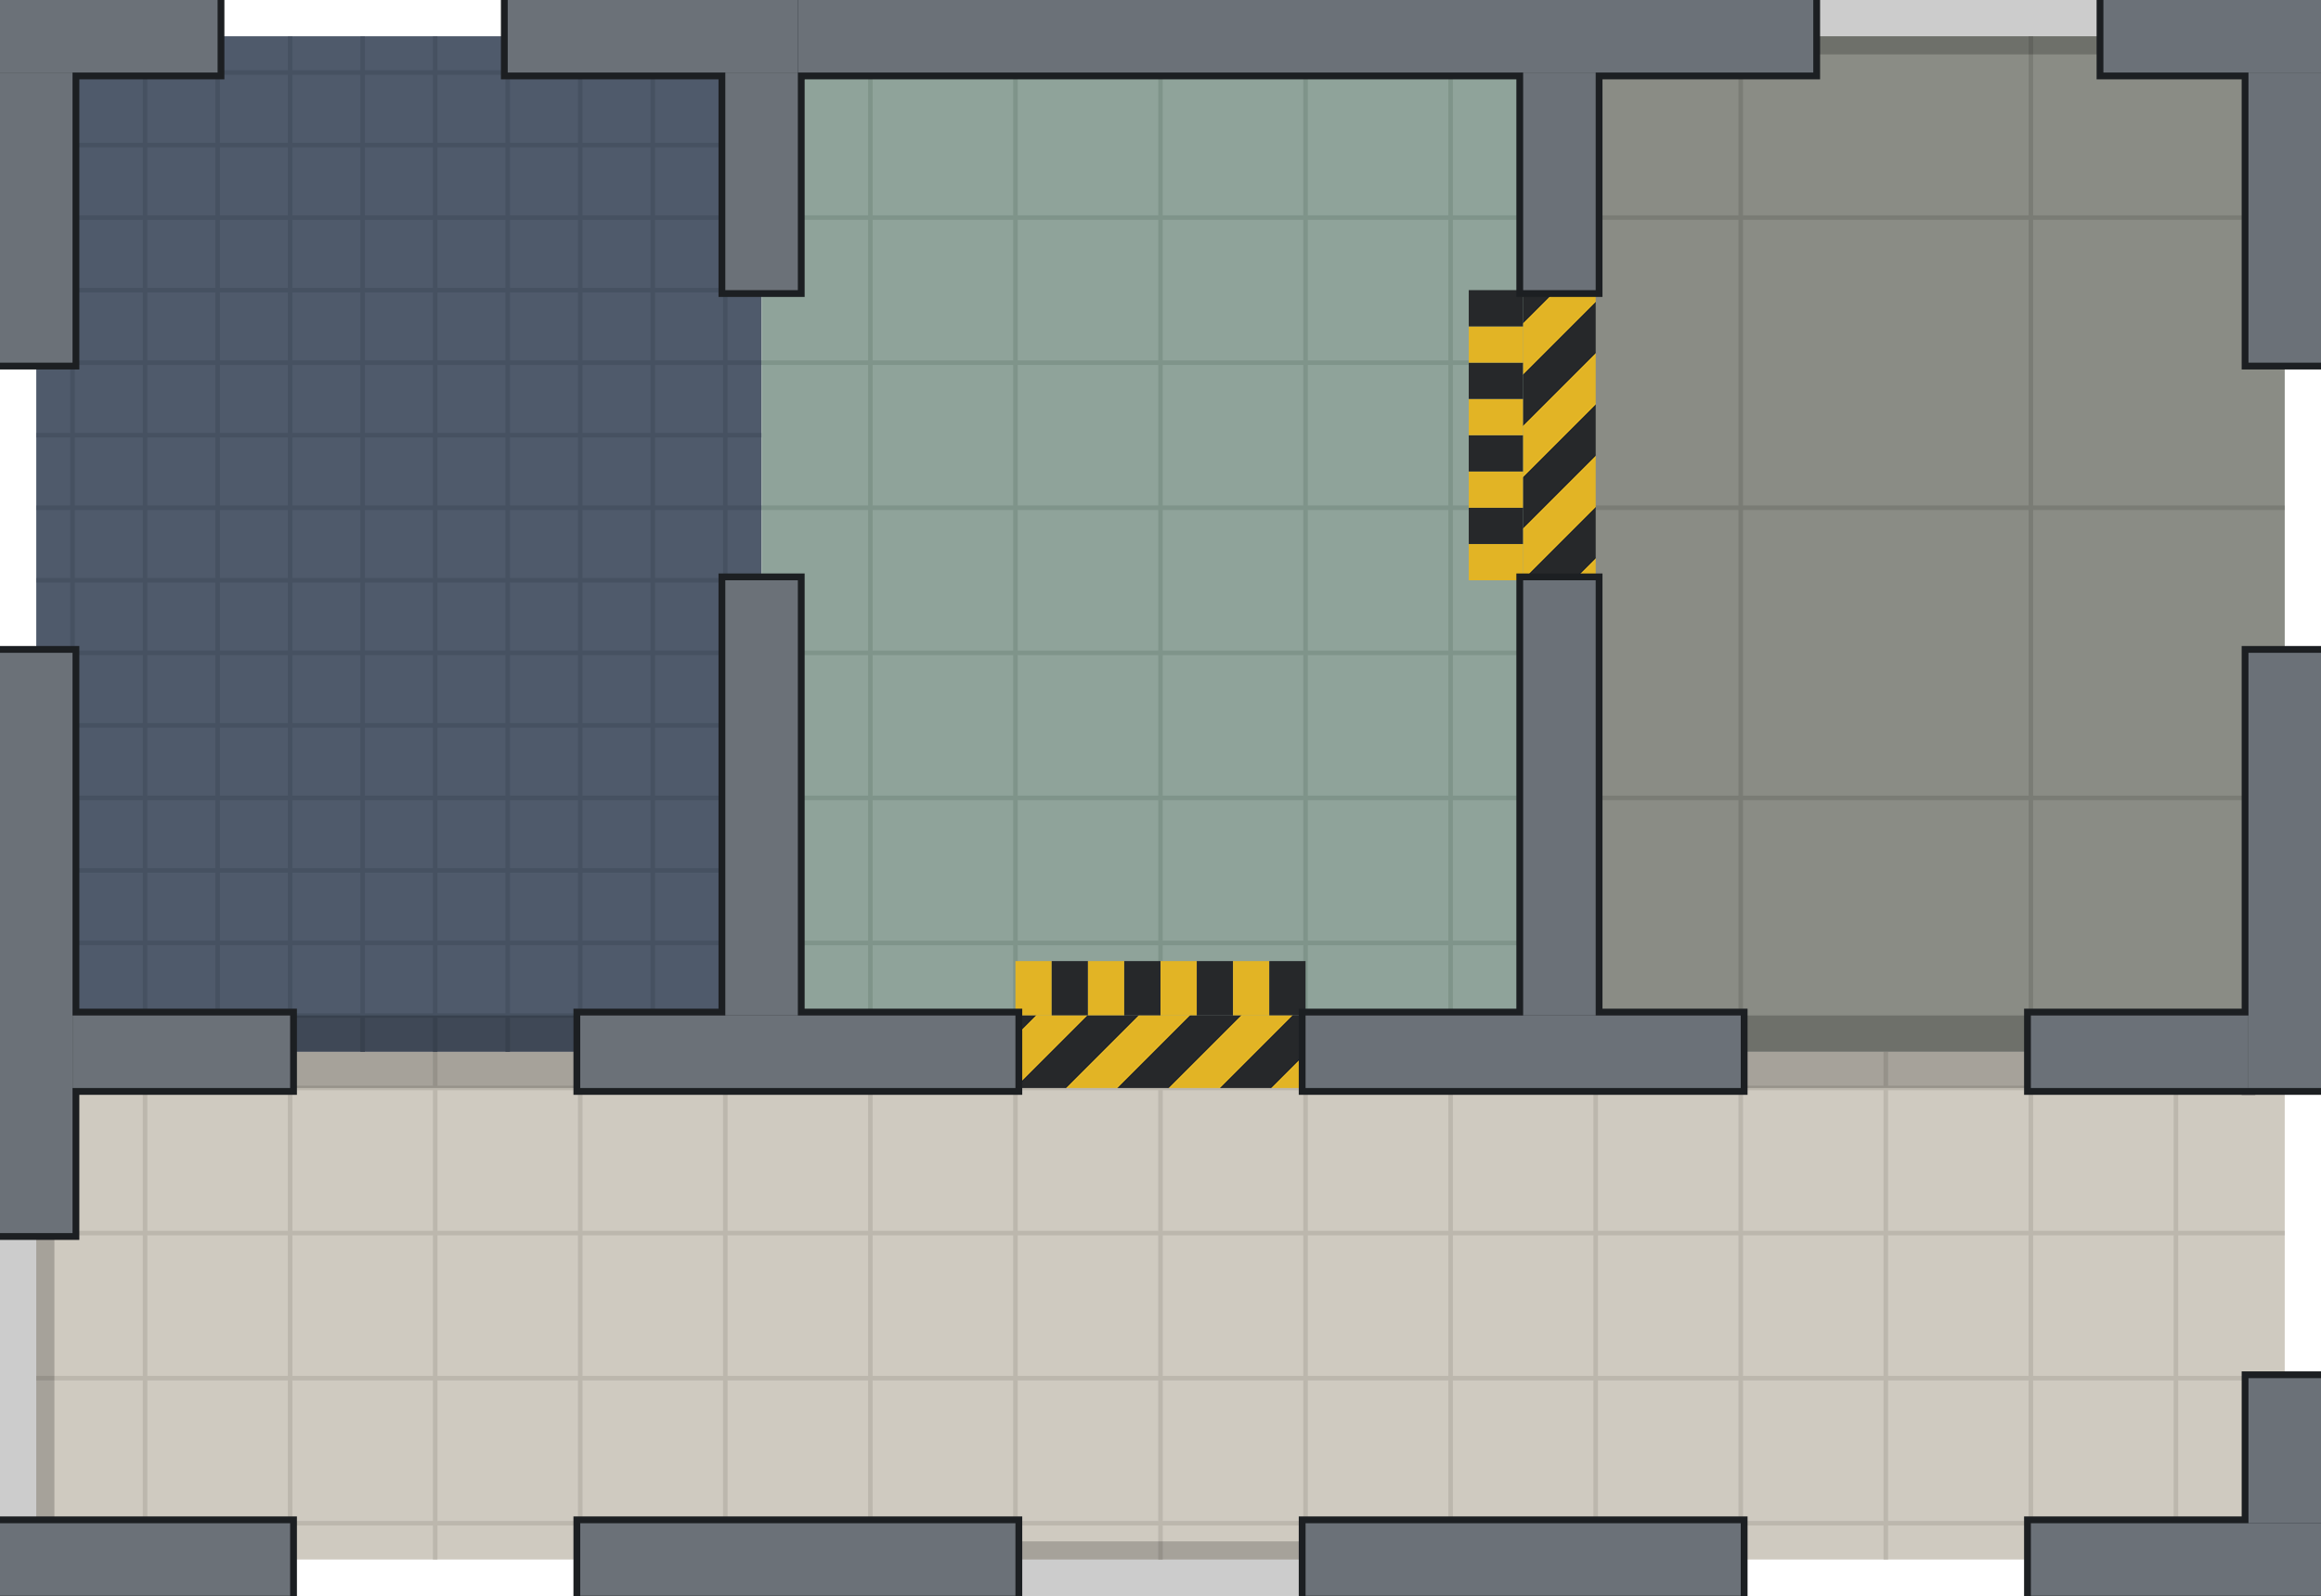
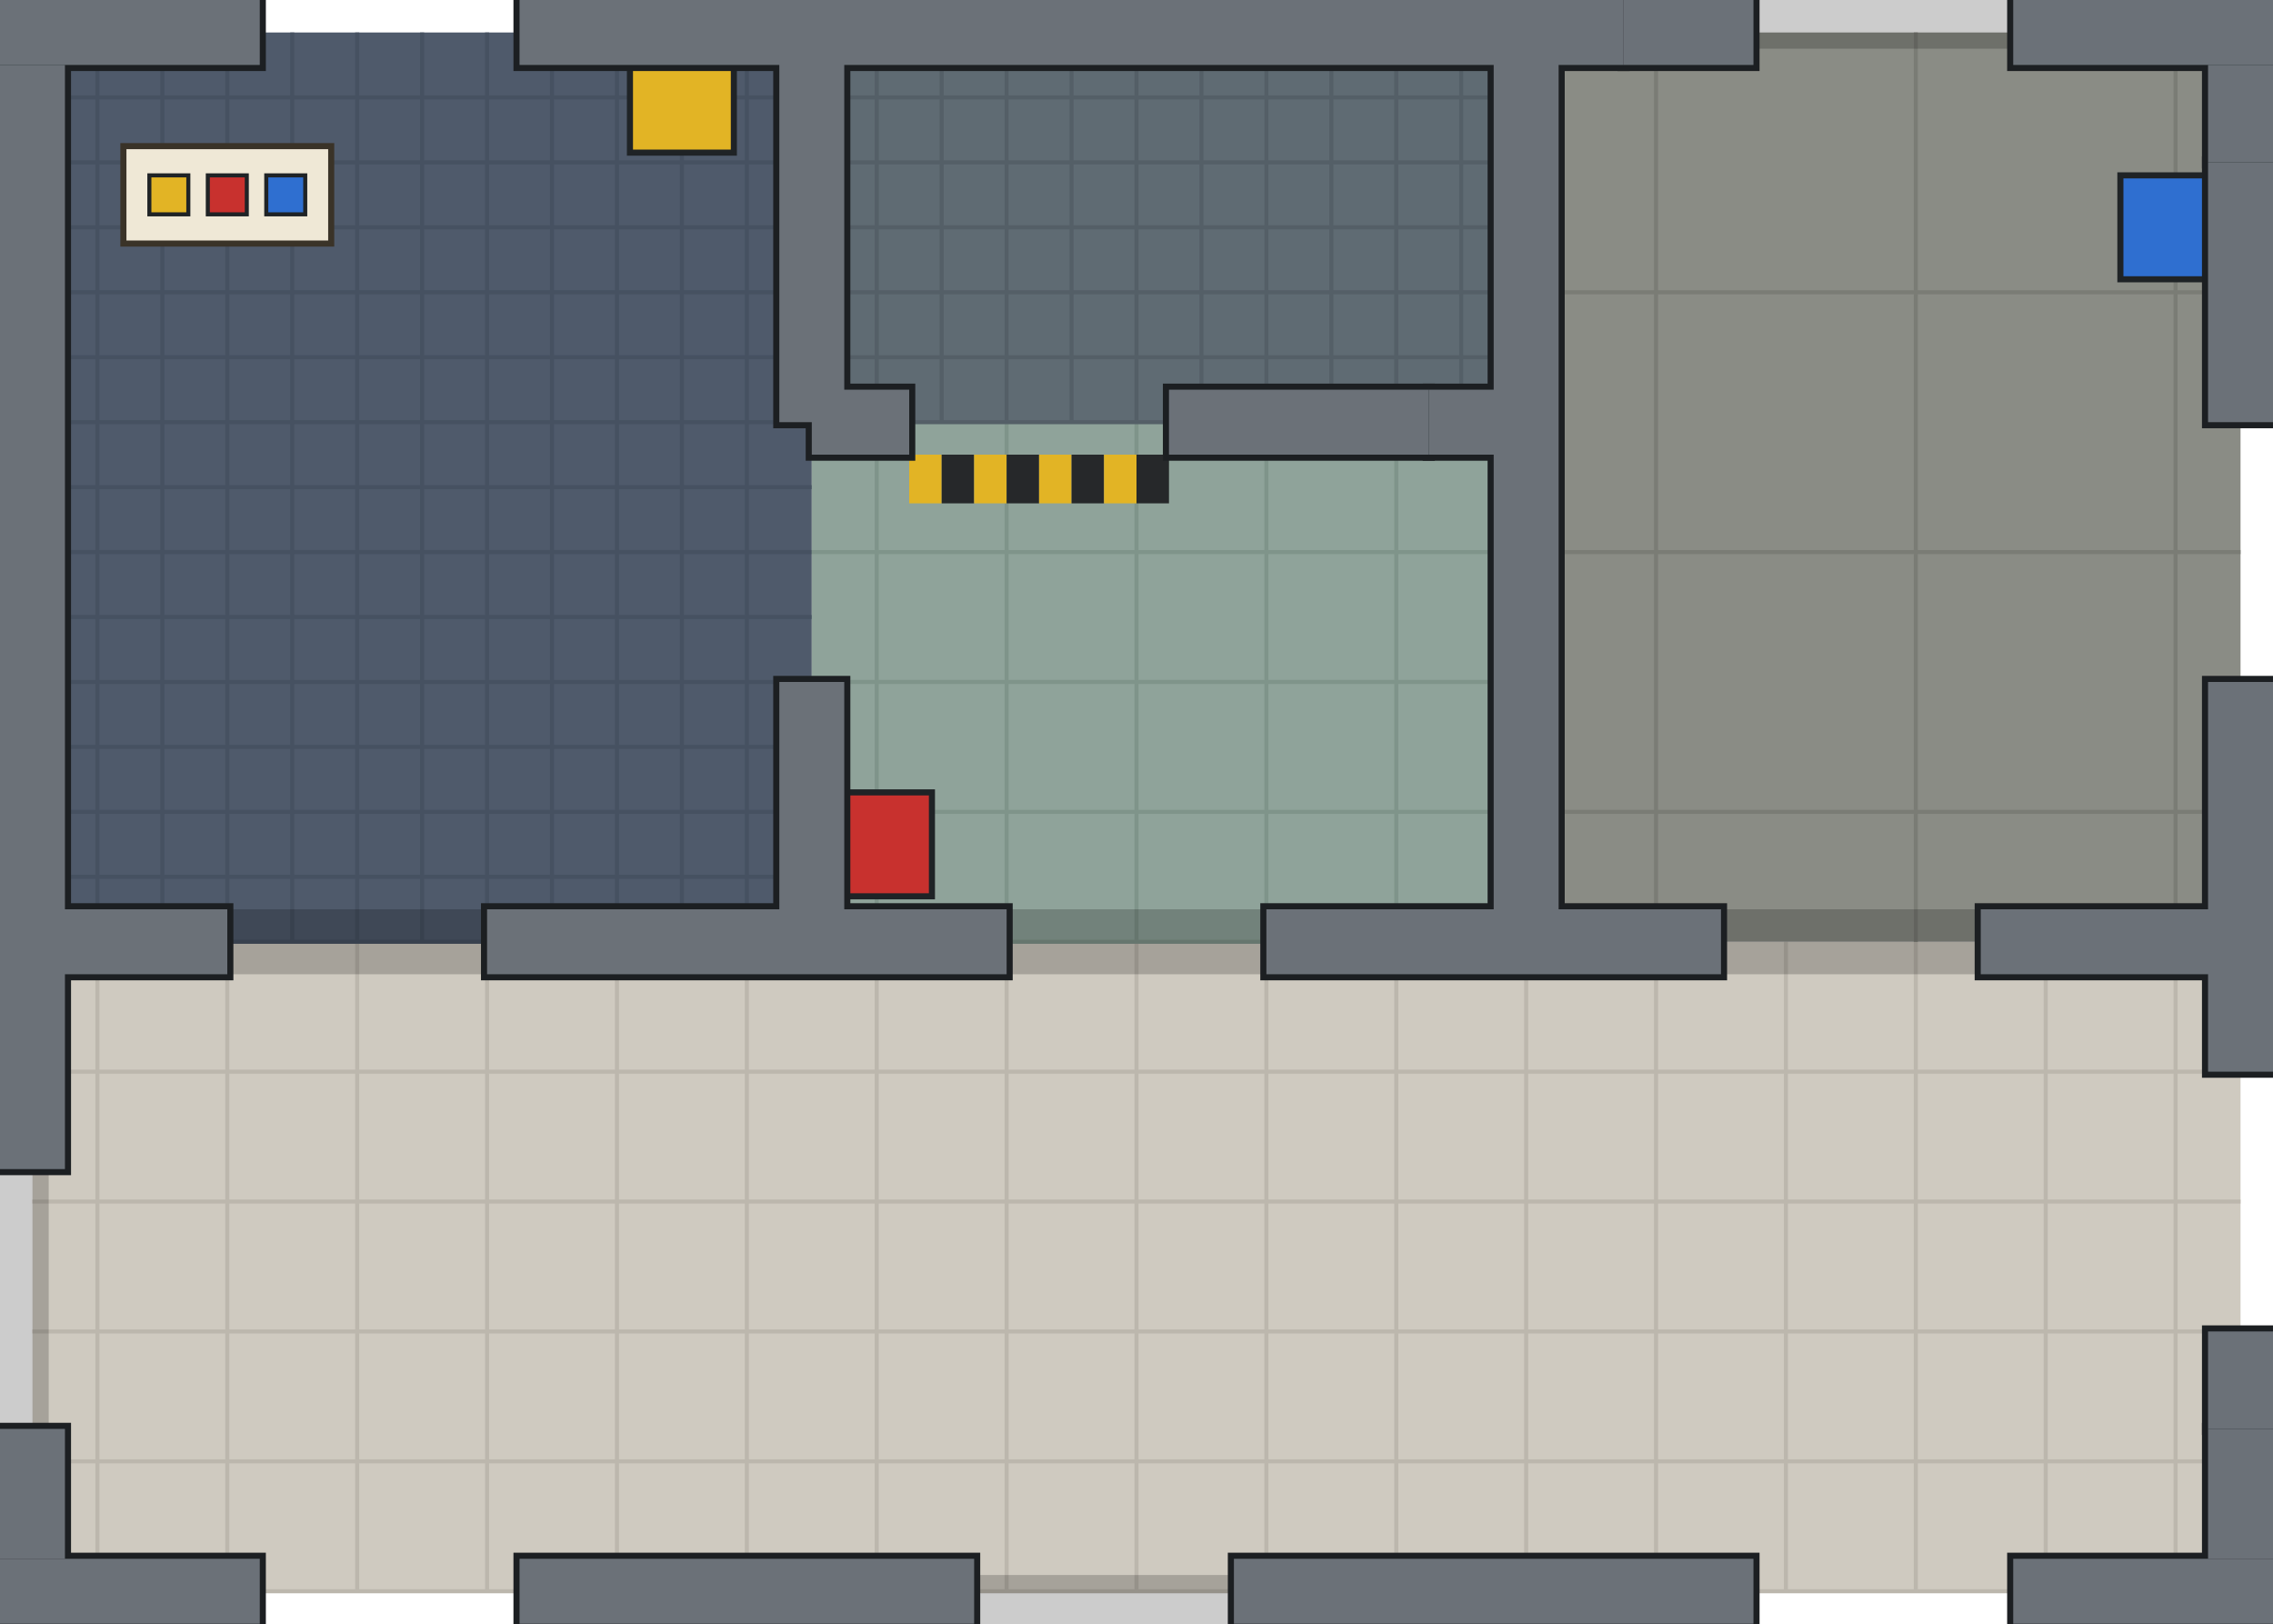
- <svg xmlns="http://www.w3.org/2000/svg" width="1024" height="704" viewBox="0 0 1024 704">
-   <rect x="16" y="464" width="992" height="224" fill="#cfcac0" />
-   <path d="M64 464V688M128 464V688M192 464V688M256 464V688M320 464V688M384 464V688M448 464V688M512 464V688M576 464V688M640 464V688M704 464V688M768 464V688M832 464V688M896 464V688M960 464V688M16 672H1008M16 608H1008M16 544H1008M16 480H1008" stroke="#bcb7ad" stroke-width="2" fill="none" />
-   <rect x="16" y="16" width="320" height="448" fill="#4f5a6b" />
-   <path d="M32 16V464M64 16V464M96 16V464M128 16V464M160 16V464M192 16V464M224 16V464M256 16V464M288 16V464M320 16V464M16 448H336M16 416H336M16 384H336M16 352H336M16 320H336M16 288H336M16 256H336M16 224H336M16 192H336M16 160H336M16 128H336M16 96H336M16 64H336M16 32H336" stroke="#465161" stroke-width="2" fill="none" />
-   <rect x="336" y="16" width="352" height="448" fill="#8fa39a" />
-   <path d="M384 16V464M448 16V464M512 16V464M576 16V464M640 16V464M336 416H688M336 352H688M336 288H688M336 224H688M336 160H688M336 96H688M336 32H688" stroke="#7f948a" stroke-width="2" fill="none" />
-   <rect x="688" y="16" width="320" height="448" fill="#8a8c85" />
-   <path d="M768 16V464M896 16V464M688 352H1008M688 224H1008M688 96H1008" stroke="#7a7c75" stroke-width="2" fill="none" />
-   <rect x="448" y="424" width="16" height="24" fill="#e2b425" />
-   <rect x="464" y="424" width="16" height="24" fill="#26282a" />
-   <rect x="480" y="424" width="16" height="24" fill="#e2b425" />
-   <rect x="496" y="424" width="16" height="24" fill="#26282a" />
-   <rect x="512" y="424" width="16" height="24" fill="#e2b425" />
-   <rect x="528" y="424" width="16" height="24" fill="#26282a" />
-   <rect x="544" y="424" width="16" height="24" fill="#e2b425" />
-   <rect x="560" y="424" width="16" height="24" fill="#26282a" />
-   <rect x="648" y="240" width="24" height="16" fill="#e2b425" />
-   <rect x="648" y="224" width="24" height="16" fill="#26282a" />
-   <rect x="648" y="208" width="24" height="16" fill="#e2b425" />
-   <rect x="648" y="192" width="24" height="16" fill="#26282a" />
-   <rect x="648" y="176" width="24" height="16" fill="#e2b425" />
-   <rect x="648" y="160" width="24" height="16" fill="#26282a" />
-   <rect x="648" y="144" width="24" height="16" fill="#e2b425" />
-   <rect x="648" y="128" width="24" height="16" fill="#26282a" />
-   <rect x="448" y="680" width="128" height="32" fill="#00000033" />
-   <rect x="800" y="-8" width="128" height="32" fill="#00000033" />
-   <rect x="-8" y="544" width="32" height="128" fill="#00000033" />
-   <rect x="128" y="448" width="128" height="32" fill="#00000033" />
-   <defs>
-     <pattern id="door-hazard-10" patternUnits="userSpaceOnUse" width="32" height="32" patternTransform="rotate(45)">
-       <rect width="32" height="32" fill="#26282a" />
-       <rect width="16" height="32" fill="#e2b425" />
-     </pattern>
-   </defs>
-   <rect x="448" y="448" width="128" height="32" fill="url(#door-hazard-10)" />
-   <rect x="768" y="448" width="128" height="32" fill="#00000033" />
-   <defs>
-     <pattern id="door-hazard-13" patternUnits="userSpaceOnUse" width="32" height="32" patternTransform="rotate(45)">
-       <rect width="32" height="32" fill="#26282a" />
-       <rect width="16" height="32" fill="#e2b425" />
-     </pattern>
-   </defs>
-   <rect x="672" y="128" width="32" height="128" fill="url(#door-hazard-13)" />
-   <rect x="-3" y="669" width="134" height="38" fill="#1c1f22" />
-   <rect x="253" y="669" width="198" height="38" fill="#1c1f22" />
-   <rect x="573" y="669" width="198" height="38" fill="#1c1f22" />
-   <rect x="893" y="669" width="134" height="38" fill="#1c1f22" />
-   <rect x="-3" y="-3" width="102" height="38" fill="#1c1f22" />
-   <rect x="221" y="-3" width="134" height="38" fill="#1c1f22" />
-   <rect x="349" y="-3" width="454" height="38" fill="#1c1f22" />
-   <rect x="925" y="-3" width="102" height="38" fill="#1c1f22" />
-   <rect x="-3" y="285" width="38" height="262" fill="#1c1f22" />
-   <rect x="-3" y="29" width="38" height="134" fill="#1c1f22" />
-   <rect x="989" y="605" width="38" height="70" fill="#1c1f22" />
-   <rect x="989" y="285" width="38" height="198" fill="#1c1f22" />
-   <rect x="989" y="29" width="38" height="134" fill="#1c1f22" />
-   <rect x="29" y="445" width="102" height="38" fill="#1c1f22" />
-   <rect x="253" y="445" width="198" height="38" fill="#1c1f22" />
-   <rect x="573" y="445" width="198" height="38" fill="#1c1f22" />
-   <rect x="893" y="445" width="102" height="38" fill="#1c1f22" />
-   <rect x="317" y="253" width="38" height="198" fill="#1c1f22" />
-   <rect x="317" y="29" width="38" height="102" fill="#1c1f22" />
-   <rect x="669" y="253" width="38" height="198" fill="#1c1f22" />
-   <rect x="669" y="29" width="38" height="102" fill="#1c1f22" />
-   <rect x="0" y="672" width="128" height="32" fill="#6b7178" />
-   <rect x="256" y="672" width="192" height="32" fill="#6b7178" />
-   <rect x="576" y="672" width="192" height="32" fill="#6b7178" />
-   <rect x="896" y="672" width="128" height="32" fill="#6b7178" />
-   <rect x="0" y="0" width="96" height="32" fill="#6b7178" />
-   <rect x="224" y="0" width="128" height="32" fill="#6b7178" />
-   <rect x="352" y="0" width="448" height="32" fill="#6b7178" />
-   <rect x="928" y="0" width="96" height="32" fill="#6b7178" />
-   <rect x="0" y="288" width="32" height="256" fill="#6b7178" />
-   <rect x="0" y="32" width="32" height="128" fill="#6b7178" />
-   <rect x="992" y="608" width="32" height="64" fill="#6b7178" />
-   <rect x="992" y="288" width="32" height="192" fill="#6b7178" />
-   <rect x="992" y="32" width="32" height="128" fill="#6b7178" />
-   <rect x="32" y="448" width="96" height="32" fill="#6b7178" />
-   <rect x="256" y="448" width="192" height="32" fill="#6b7178" />
-   <rect x="576" y="448" width="192" height="32" fill="#6b7178" />
-   <rect x="896" y="448" width="96" height="32" fill="#6b7178" />
-   <rect x="320" y="256" width="32" height="192" fill="#6b7178" />
-   <rect x="320" y="32" width="32" height="96" fill="#6b7178" />
-   <rect x="672" y="256" width="32" height="192" fill="#6b7178" />
-   <rect x="672" y="32" width="32" height="96" fill="#6b7178" />
+ <svg xmlns="http://www.w3.org/2000/svg" width="1120" height="800" viewBox="0 0 1120 800">
+   <rect x="16" y="464" width="1088" height="320" fill="#cfcac0" />
+   <path d="M48 464V784M112 464V784M176 464V784M240 464V784M304 464V784M368 464V784M432 464V784M496 464V784M560 464V784M624 464V784M688 464V784M752 464V784M816 464V784M880 464V784M944 464V784M1008 464V784M1072 464V784M16 784H1104M16 720H1104M16 656H1104M16 592H1104M16 528H1104" stroke="#bcb7ad" stroke-width="2" fill="none" />
+   <rect x="16" y="16" width="384" height="448" fill="#4f5a6b" />
+   <path d="M16 16V464M48 16V464M80 16V464M112 16V464M144 16V464M176 16V464M208 16V464M240 16V464M272 16V464M304 16V464M336 16V464M368 16V464M16 464H400M16 432H400M16 400H400M16 368H400M16 336H400M16 304H400M16 272H400M16 240H400M16 208H400M16 176H400M16 144H400M16 112H400M16 80H400M16 48H400" stroke="#465161" stroke-width="2" fill="none" />
+   <rect x="400" y="208" width="352" height="256" fill="#8fa39a" />
+   <path d="M432 208V464M496 208V464M560 208V464M624 208V464M688 208V464M400 464H752M400 400H752M400 336H752M400 272H752" stroke="#7f948a" stroke-width="2" fill="none" />
+   <rect x="400" y="16" width="352" height="192" fill="#5f6b73" />
+   <path d="M400 16V208M432 16V208M464 16V208M496 16V208M528 16V208M560 16V208M592 16V208M624 16V208M656 16V208M688 16V208M720 16V208M400 208H752M400 176H752M400 144H752M400 112H752M400 80H752M400 48H752" stroke="#545f67" stroke-width="2" fill="none" />
+   <rect x="752" y="16" width="352" height="448" fill="#8a8c85" />
+   <path d="M816 16V464M944 16V464M1072 16V464M752 400H1104M752 272H1104M752 144H1104" stroke="#7a7c75" stroke-width="2" fill="none" />
+   <rect x="448" y="224" width="16" height="24" fill="#e2b425" />
+   <rect x="464" y="224" width="16" height="24" fill="#26282a" />
+   <rect x="480" y="224" width="16" height="24" fill="#e2b425" />
+   <rect x="496" y="224" width="16" height="24" fill="#26282a" />
+   <rect x="512" y="224" width="16" height="24" fill="#e2b425" />
+   <rect x="528" y="224" width="16" height="24" fill="#26282a" />
+   <rect x="544" y="224" width="16" height="24" fill="#e2b425" />
+   <rect x="560" y="224" width="16" height="24" fill="#26282a" />
+   <rect x="310.4" y="24" width="51.2" height="51.2" fill="#e2b425" stroke="#1f2326" stroke-width="3" />
+   <rect x="408" y="390.4" width="51.2" height="51.2" fill="#c8312e" stroke="#1f2326" stroke-width="3" />
+   <rect x="1044.8" y="86.4" width="51.2" height="51.2" fill="#2f6fd0" stroke="#1f2326" stroke-width="3" />
+   <rect x="60.8" y="72" width="102.4" height="48" fill="#efe8d6" stroke="#3a3328" stroke-width="3" />
+   <rect x="73.6" y="86.4" width="19.2" height="19.2" fill="#e2b425" stroke="#1f2326" stroke-width="2" />
+   <rect x="102.4" y="86.4" width="19.2" height="19.2" fill="#c8312e" stroke="#1f2326" stroke-width="2" />
+   <rect x="131.2" y="86.4" width="19.2" height="19.2" fill="#2f6fd0" stroke="#1f2326" stroke-width="2" />
+   <rect x="480" y="776" width="128" height="32" fill="#00000033" />
+   <rect x="864" y="-8" width="128" height="32" fill="#00000033" />
+   <rect x="-8" y="576" width="32" height="128" fill="#00000033" />
+   <rect x="112" y="448" width="128" height="32" fill="#00000033" />
+   <rect x="496" y="448" width="128" height="32" fill="#00000033" />
+   <rect x="848" y="448" width="128" height="32" fill="#00000033" />
+   <rect x="-3" y="765" width="134" height="38" fill="#1c1f22" />
+   <rect x="253" y="765" width="230" height="38" fill="#1c1f22" />
+   <rect x="605" y="765" width="262" height="38" fill="#1c1f22" />
+   <rect x="989" y="765" width="134" height="38" fill="#1c1f22" />
+   <rect x="-3" y="-3" width="134" height="38" fill="#1c1f22" />
+   <rect x="253" y="-3" width="550" height="38" fill="#1c1f22" />
+   <rect x="797" y="-3" width="70" height="38" fill="#1c1f22" />
+   <rect x="989" y="-3" width="134" height="38" fill="#1c1f22" />
+   <rect x="-3" y="701" width="38" height="70" fill="#1c1f22" />
+   <rect x="-3" y="29" width="38" height="550" fill="#1c1f22" />
+   <rect x="1085" y="701" width="38" height="70" fill="#1c1f22" />
+   <rect x="1085" y="653" width="38" height="54" fill="#1c1f22" />
+   <rect x="1085" y="333" width="38" height="198" fill="#1c1f22" />
+   <rect x="1085" y="77" width="38" height="134" fill="#1c1f22" />
+   <rect x="1085" y="29" width="38" height="54" fill="#1c1f22" />
+   <rect x="13" y="445" width="102" height="38" fill="#1c1f22" />
+   <rect x="237" y="445" width="262" height="38" fill="#1c1f22" />
+   <rect x="621" y="445" width="230" height="38" fill="#1c1f22" />
+   <rect x="973" y="445" width="134" height="38" fill="#1c1f22" />
+   <rect x="381" y="333" width="38" height="134" fill="#1c1f22" />
+   <rect x="381" y="13" width="38" height="198" fill="#1c1f22" />
+   <rect x="733" y="13" width="38" height="454" fill="#1c1f22" />
+   <rect x="397" y="189" width="54" height="38" fill="#1c1f22" />
+   <rect x="573" y="189" width="134" height="38" fill="#1c1f22" />
+   <rect x="701" y="189" width="54" height="38" fill="#1c1f22" />
+   <rect x="0" y="768" width="128" height="32" fill="#6b7178" />
+   <rect x="256" y="768" width="224" height="32" fill="#6b7178" />
+   <rect x="608" y="768" width="256" height="32" fill="#6b7178" />
+   <rect x="992" y="768" width="128" height="32" fill="#6b7178" />
+   <rect x="0" y="0" width="128" height="32" fill="#6b7178" />
+   <rect x="256" y="0" width="544" height="32" fill="#6b7178" />
+   <rect x="800" y="0" width="64" height="32" fill="#6b7178" />
+   <rect x="992" y="0" width="128" height="32" fill="#6b7178" />
+   <rect x="0" y="704" width="32" height="64" fill="#6b7178" />
+   <rect x="0" y="32" width="32" height="544" fill="#6b7178" />
+   <rect x="1088" y="704" width="32" height="64" fill="#6b7178" />
+   <rect x="1088" y="656" width="32" height="48" fill="#6b7178" />
+   <rect x="1088" y="336" width="32" height="192" fill="#6b7178" />
+   <rect x="1088" y="80" width="32" height="128" fill="#6b7178" />
+   <rect x="1088" y="32" width="32" height="48" fill="#6b7178" />
+   <rect x="16" y="448" width="96" height="32" fill="#6b7178" />
+   <rect x="240" y="448" width="256" height="32" fill="#6b7178" />
+   <rect x="624" y="448" width="224" height="32" fill="#6b7178" />
+   <rect x="976" y="448" width="128" height="32" fill="#6b7178" />
+   <rect x="384" y="336" width="32" height="128" fill="#6b7178" />
+   <rect x="384" y="16" width="32" height="192" fill="#6b7178" />
+   <rect x="736" y="16" width="32" height="448" fill="#6b7178" />
+   <rect x="400" y="192" width="48" height="32" fill="#6b7178" />
+   <rect x="576" y="192" width="128" height="32" fill="#6b7178" />
+   <rect x="704" y="192" width="48" height="32" fill="#6b7178" />
</svg>
